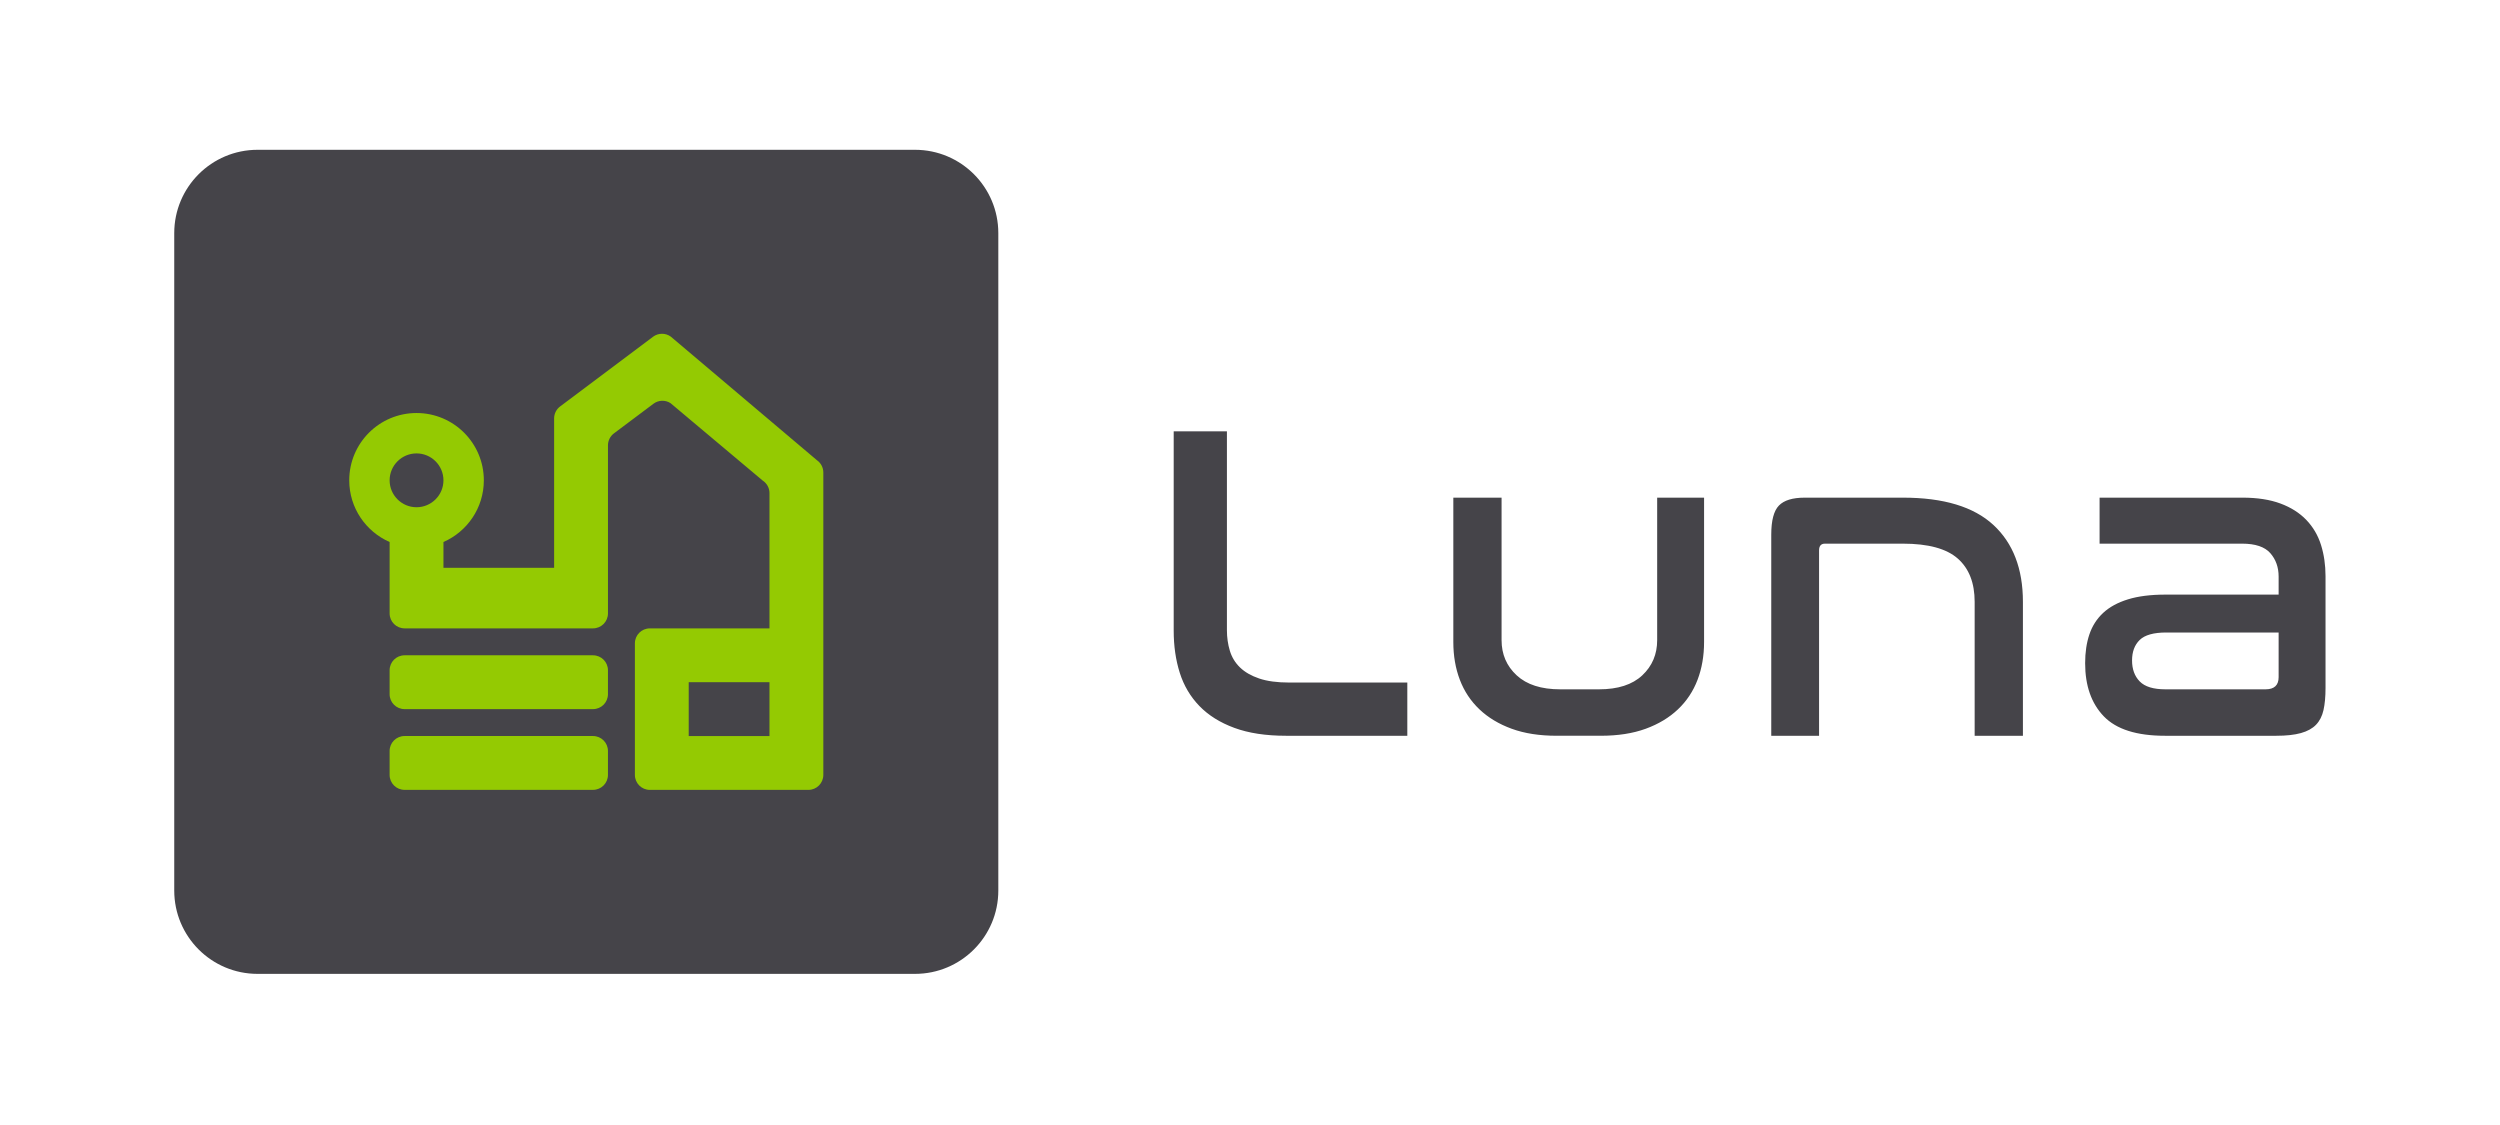
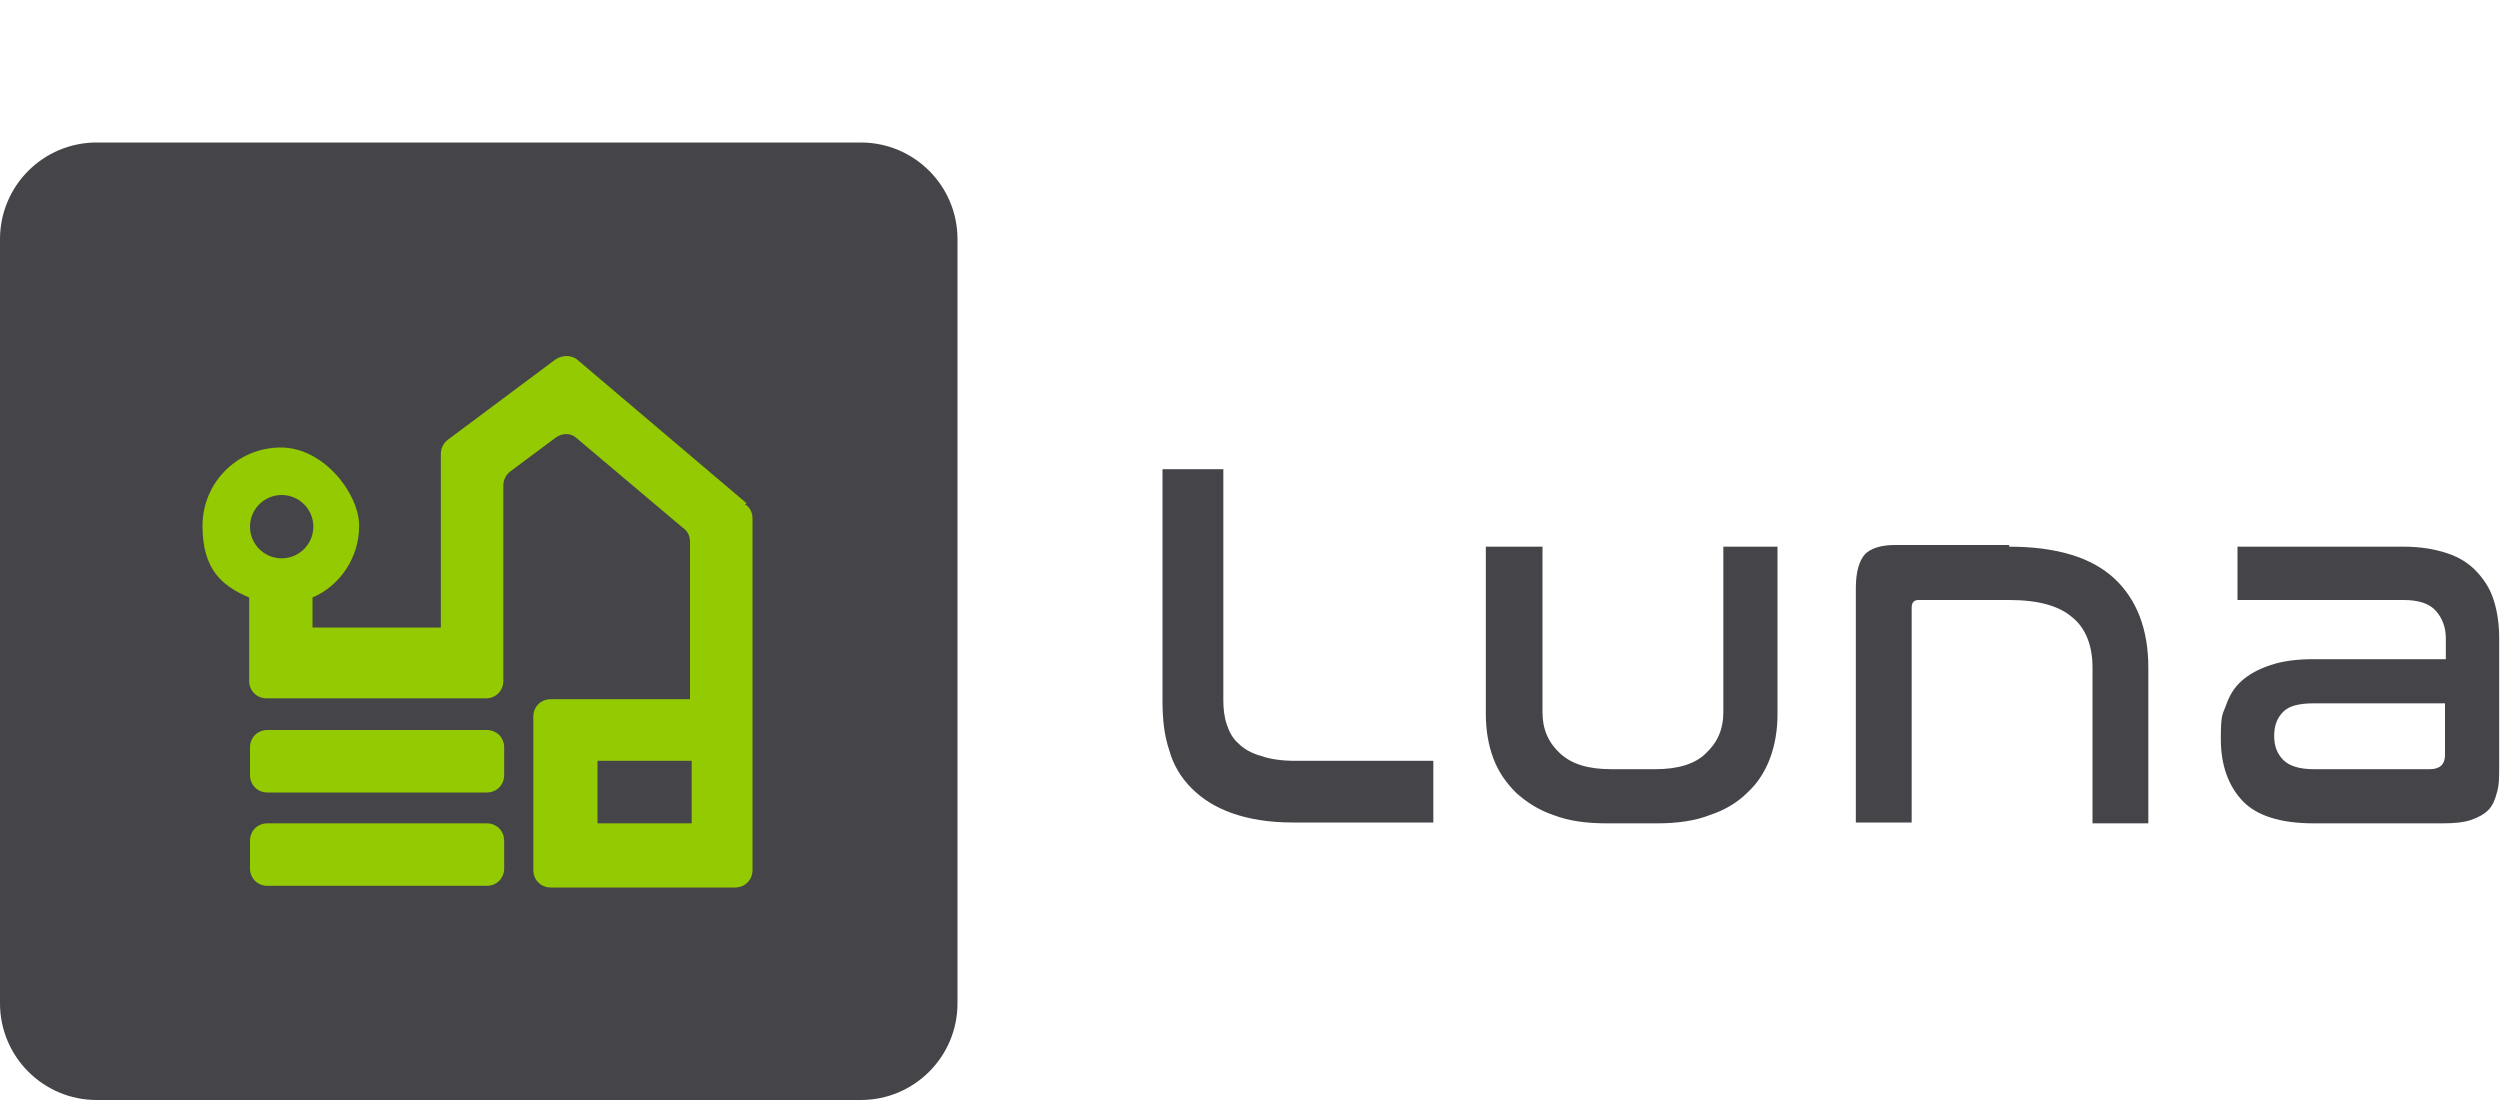
- <svg xmlns="http://www.w3.org/2000/svg" id="logo-jeedom-luna-grand-nom-couleur" viewBox="0 0 2700 1214">
+ <svg xmlns="http://www.w3.org/2000/svg" id="logo-jeedom-luna-grand-nom-couleur" version="1.1" viewBox="0 0 300 132">
  <defs>
-     <style>.cls-1{fill:#4aff64;}.cls-2{fill:#94ca02;}.cls-3{fill:#454449;}.cls-4{opacity:0;}</style>
+     <style>
+       .st0 {
+         fill: #94ca02;
+       }
+ 
+       .st1 {
+         fill: #454449;
+       }
+     </style>
  </defs>
-   <g id="Transparent-background-3">
-     <g class="cls-4">
-       <rect class="cls-1" width="2700" height="1214" />
-     </g>
-   </g>
  <g id="Jeedom-Luna-logo-color">
-     <path id="Luna-wordmark" class="cls-3" d="M1325.07,465.86v214.8c0,7.79,1.05,15.18,3.17,22.16,2.11,6.99,5.76,12.99,10.96,18.02,5.19,5.04,12.09,9.01,20.7,11.93,8.6,2.92,19.4,4.38,32.39,4.38h127.61v57.48h-131.02c-21.76,0-40.35-2.84-55.77-8.52-15.43-5.68-28.01-13.55-37.75-23.62-9.74-10.06-16.8-21.99-21.19-35.8-4.38-13.8-6.58-28.98-6.58-45.54v-215.29h57.47ZM1621.7,537.46v153.92c0,15.27,5.43,27.93,16.32,37.99,10.88,10.07,26.55,15.1,47,15.1h41.89c20.46,0,36.04-5.03,46.76-15.1,10.71-10.06,16.07-22.72,16.07-37.99v-153.92h50.66v155.86c0,14.94-2.36,28.58-7.06,40.91-4.71,12.34-11.77,22.98-21.19,31.9-9.42,8.93-21.03,15.91-34.83,20.94-13.81,5.04-29.95,7.55-48.46,7.55h-47.73c-18.51,0-34.67-2.51-48.46-7.55-13.81-5.03-25.41-12.01-34.83-20.94-9.42-8.93-16.48-19.56-21.19-31.9-4.71-12.34-7.06-25.97-7.06-40.91v-155.86h52.12ZM2055.19,537.46c43.84,0,76.39,9.83,97.66,29.47,21.26,19.65,31.9,47.33,31.9,83.05v144.66h-52.12v-144.66c0-20.46-6.09-36.04-18.27-46.76-12.18-10.72-31.9-16.07-59.18-16.07h-84.26c-4.22,0-6.33,2.44-6.33,7.31v200.19h-51.63v-217.24c0-15.26,2.75-25.73,8.28-31.42,5.52-5.68,14.77-8.52,27.76-8.52h106.18ZM2421.95,537.46c15.91,0,29.54,2.12,40.91,6.33,11.36,4.22,20.7,10.15,28.01,17.78,7.31,7.63,12.58,16.64,15.83,27.03,3.24,10.4,4.87,21.6,4.87,33.61v120.79c0,9.42-.73,17.38-2.19,23.87-1.46,6.5-4.14,11.77-8.04,15.83-3.9,4.06-9.34,7.06-16.32,9.01-6.99,1.95-15.83,2.92-26.55,2.92h-120.31c-30.53,0-52.53-6.98-66-20.94-13.48-13.96-20.21-33.12-20.21-57.48,0-11.69,1.54-22.08,4.63-31.17,3.08-9.09,8.04-16.8,14.86-23.14,6.82-6.33,15.75-11.2,26.79-14.61,11.04-3.41,24.51-5.11,40.43-5.11h122.26v-19.48c0-10.06-3.01-18.51-9.01-25.33-6.01-6.82-16.16-10.23-30.44-10.23h-153.92v-49.68h154.4ZM2446.79,744.47c9.41,0,14.13-4.38,14.13-13.15v-48.22h-121.28c-13.64,0-23.22,2.68-28.74,8.04-5.53,5.36-8.28,12.75-8.28,22.16s2.75,16.97,8.28,22.65c5.52,5.68,14.77,8.52,27.76,8.52h108.13Z" />
+     <path id="Luna-wordmark" class="st1" d="M146.8,56.3v27.7c0,1,.1,2,.4,2.9.3.9.7,1.7,1.4,2.3.7.7,1.6,1.2,2.7,1.5,1.1.4,2.5.6,4.2.6h16.5v7.4h-16.9c-2.8,0-5.2-.4-7.2-1.1-2-.7-3.6-1.7-4.9-3-1.3-1.3-2.2-2.8-2.7-4.6-.6-1.8-.8-3.7-.8-5.9v-27.8h7.4ZM185.1,65.6v19.9c0,2,.7,3.6,2.1,4.9,1.4,1.3,3.4,1.9,6.1,1.9h5.4c2.6,0,4.7-.6,6-1.9,1.4-1.3,2.1-2.9,2.1-4.9v-19.9h6.5v20.1c0,1.9-.3,3.7-.9,5.3-.6,1.6-1.5,3-2.7,4.1-1.2,1.2-2.7,2.1-4.5,2.7-1.8.7-3.9,1-6.3,1h-6.2c-2.4,0-4.5-.3-6.3-1-1.8-.6-3.3-1.6-4.5-2.7-1.2-1.2-2.1-2.5-2.7-4.1s-.9-3.4-.9-5.3v-20.1h6.7,0ZM241.1,65.6c5.7,0,9.9,1.3,12.6,3.8,2.7,2.5,4.1,6.1,4.1,10.7v18.7h-6.7v-18.7c0-2.6-.8-4.7-2.4-6-1.6-1.4-4.1-2.1-7.6-2.1h-10.9c-.5,0-.8.3-.8.9v25.8h-6.7v-28.1c0-2,.4-3.3,1.1-4.1.7-.7,1.9-1.1,3.6-1.1h13.7ZM288.4,65.6c2.1,0,3.8.3,5.3.8,1.5.5,2.7,1.3,3.6,2.3s1.6,2.1,2,3.5c.4,1.3.6,2.8.6,4.3v15.6c0,1.2,0,2.2-.3,3.1-.2.8-.5,1.5-1,2-.5.5-1.2.9-2.1,1.2-.9.3-2,.4-3.4.4h-15.5c-3.9,0-6.8-.9-8.5-2.7-1.7-1.8-2.6-4.3-2.6-7.4s.2-2.9.6-4c.4-1.2,1-2.2,1.9-3,.9-.8,2-1.4,3.5-1.9s3.2-.7,5.2-.7h15.8v-2.5c0-1.3-.4-2.4-1.2-3.3-.8-.9-2.1-1.3-3.9-1.3h-19.9v-6.4h19.9ZM291.6,92.3c1.2,0,1.8-.6,1.8-1.7v-6.2h-15.7c-1.8,0-3,.3-3.7,1-.7.7-1.1,1.6-1.1,2.9s.4,2.2,1.1,2.9c.7.7,1.9,1.1,3.6,1.1h14Z" />
    <g id="Jeedom-Luna-logo-color-2">
-       <rect class="cls-3" x="188.18" y="161.78" width="890" height="890" rx="90" ry="90" />
-       <path id="Jeedom-logomark" class="cls-2" d="M882.41,497.14l-158.05-133.66c-5.73-4.09-13.45-4-19.08.22l-100.37,75.28c-4.07,3.05-6.46,7.84-6.46,12.92v161.33h-119.52v-27.86c25.67-11.22,43.61-36.82,43.61-66.63,0-40.14-32.54-72.68-72.68-72.68s-72.68,32.54-72.68,72.68c0,29.8,17.94,55.41,43.61,66.63v77.12c0,8.92,7.23,16.15,16.15,16.15h203.51c8.92,0,16.15-7.23,16.15-16.15v-181.52c0-5.08,2.39-9.87,6.46-12.92l42.66-31.99c5.42-4.07,12.81-4.32,18.49-.62l99.48,83.56c4.58,2.98,7.35,8.08,7.35,13.54v146.11h-129.21c-8.92,0-16.15,7.23-16.15,16.15v142.13c0,8.92,7.23,16.15,16.15,16.15h171.21c8.92,0,16.15-7.23,16.15-16.15v-326.65c0-5.22-2.52-10.11-6.76-13.14ZM449.86,489.68c16.03,0,29.07,13.04,29.07,29.07s-13.04,29.07-29.07,29.07-29.07-13.04-29.07-29.07,13.04-29.07,29.07-29.07ZM831.03,794.94h-87.22v-58.15h87.22v58.15ZM656.59,723.87v25.84c0,8.92-7.23,16.15-16.15,16.15h-203.51c-8.92,0-16.15-7.23-16.15-16.15v-25.84c0-8.92,7.23-16.15,16.15-16.15h203.51c8.92,0,16.15,7.23,16.15,16.15ZM656.59,811.06v25.84c0,8.92-7.23,16.15-16.15,16.15h-203.51c-8.92,0-16.15-7.23-16.15-16.15v-25.84c0-8.92,7.23-16.15,16.15-16.15h203.51c8.92,0,16.15,7.23,16.15,16.15Z" />
+       <rect class="st1" y="17.1" width="114.9" height="114.9" rx="11.6" ry="11.6" />
+       <path id="Jeedom-logomark" class="st0" d="M89.6,60.4l-20.4-17.3c-.7-.5-1.7-.5-2.5,0l-13,9.7c-.5.4-.8,1-.8,1.7v20.8h-15.4v-3.6c3.3-1.4,5.6-4.8,5.6-8.6s-4.2-9.4-9.4-9.4-9.4,4.2-9.4,9.4,2.3,7.2,5.6,8.6v10c0,1.2.9,2.1,2.1,2.1h26.3c1.2,0,2.1-.9,2.1-2.1v-23.4c0-.7.3-1.3.8-1.7l5.5-4.1c.7-.5,1.7-.6,2.4,0l12.8,10.8c.6.4.9,1,.9,1.7v18.9h-16.7c-1.2,0-2.1.9-2.1,2.1v18.4c0,1.2.9,2.1,2.1,2.1h22.1c1.2,0,2.1-.9,2.1-2.1v-42.2c0-.7-.3-1.3-.9-1.7h0ZM33.8,59.4c2.1,0,3.8,1.7,3.8,3.8s-1.7,3.8-3.8,3.8-3.8-1.7-3.8-3.8,1.7-3.8,3.8-3.8ZM83,98.8h-11.3v-7.5h11.3v7.5ZM60.5,89.7v3.3c0,1.2-.9,2.1-2.1,2.1h-26.3c-1.2,0-2.1-.9-2.1-2.1v-3.3c0-1.2.9-2.1,2.1-2.1h26.3c1.2,0,2.1.9,2.1,2.1ZM60.5,100.9v3.3c0,1.2-.9,2.1-2.1,2.1h-26.3c-1.2,0-2.1-.9-2.1-2.1v-3.3c0-1.2.9-2.1,2.1-2.1h26.3c1.2,0,2.1.9,2.1,2.1Z" />
    </g>
  </g>
</svg>
